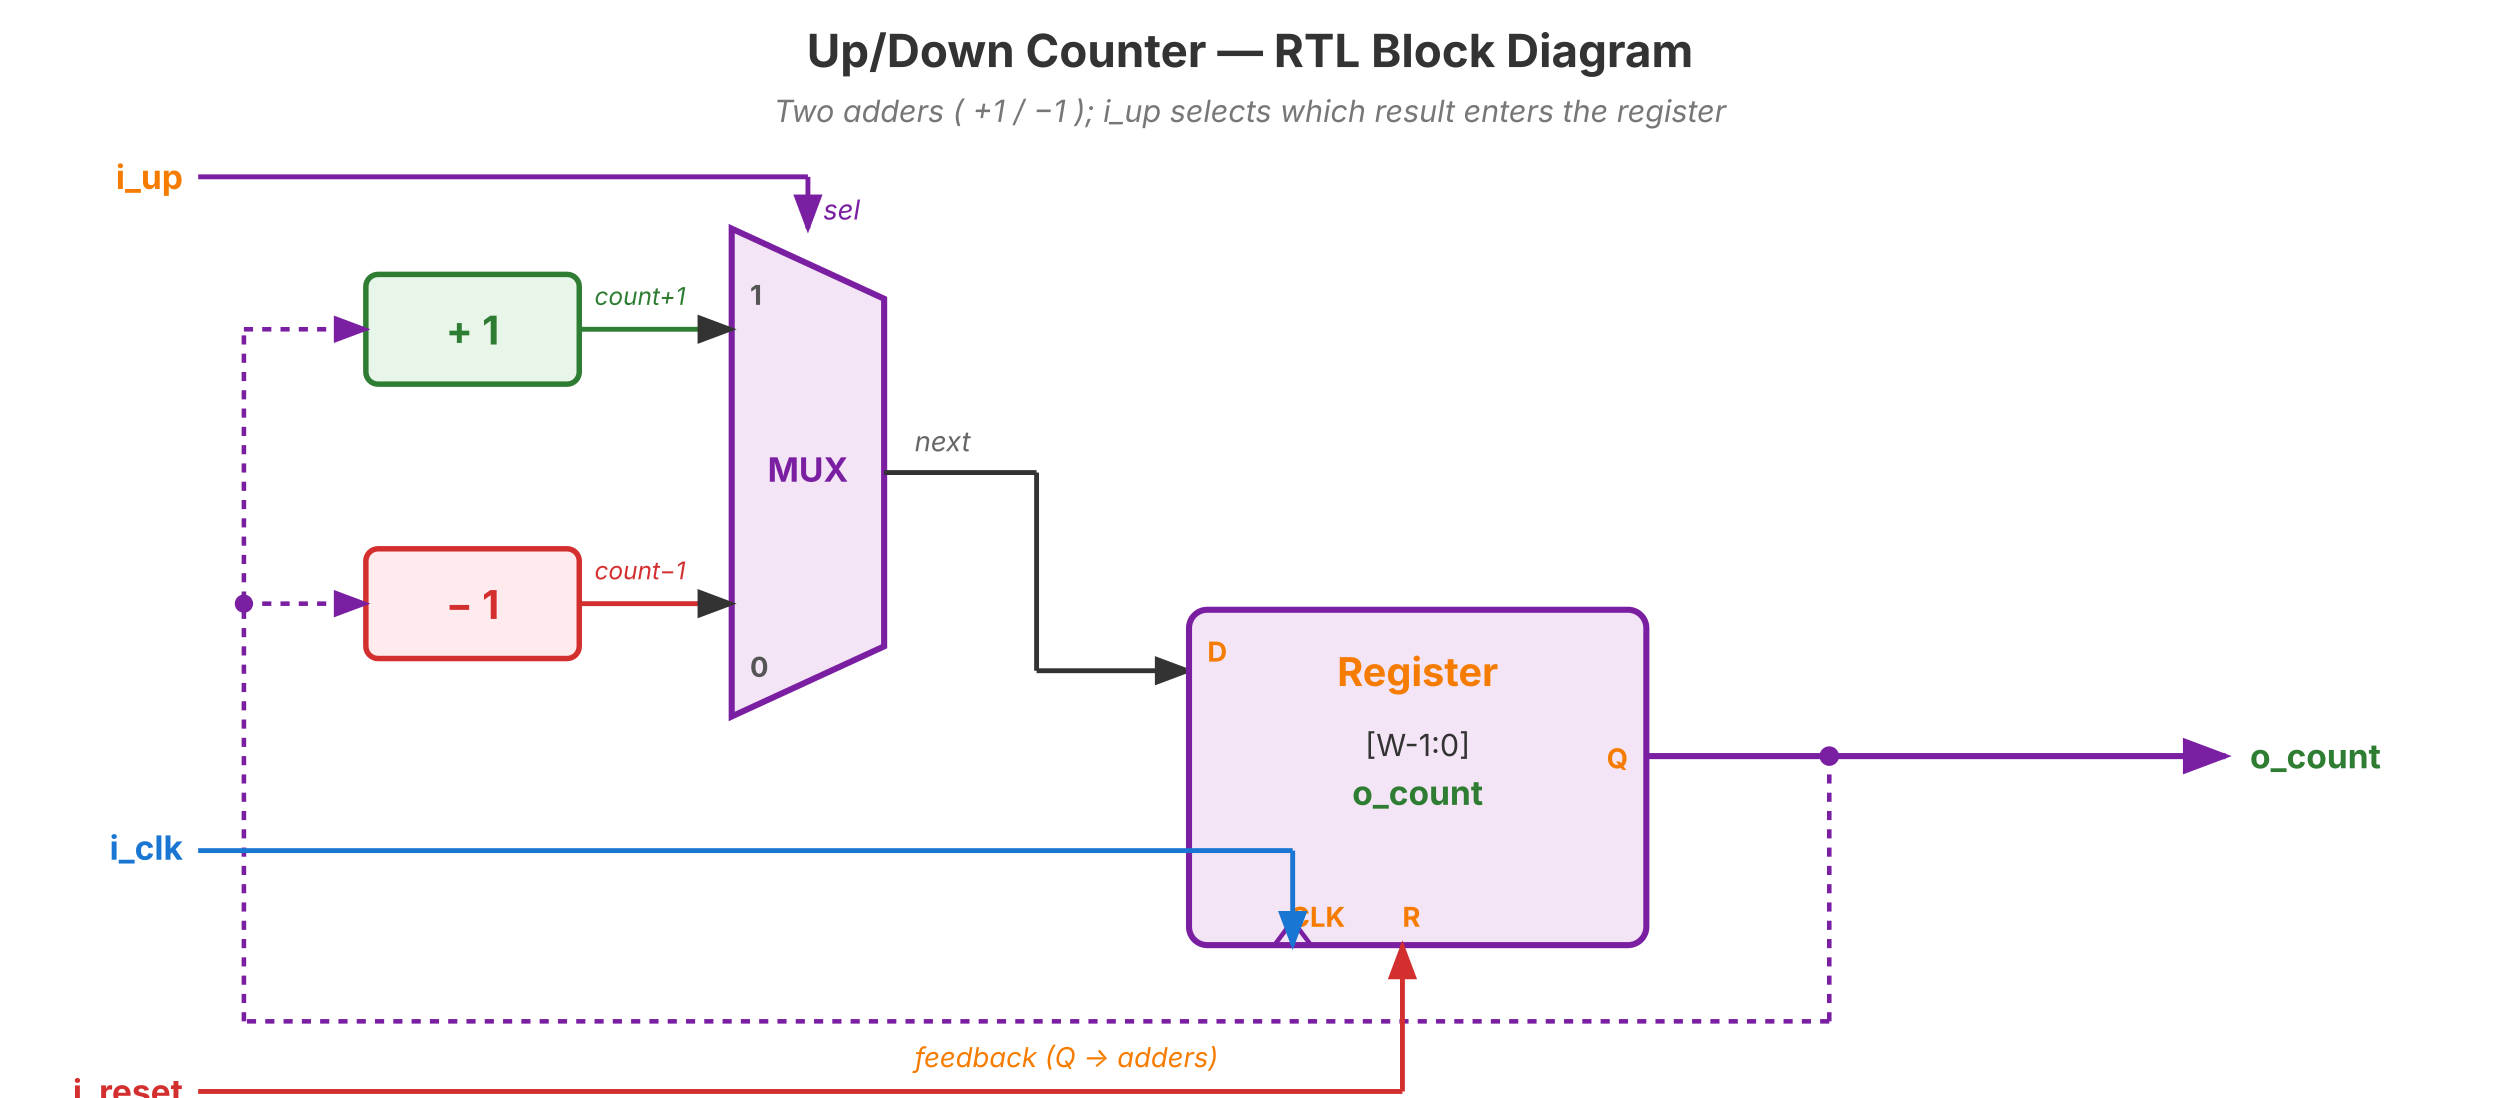
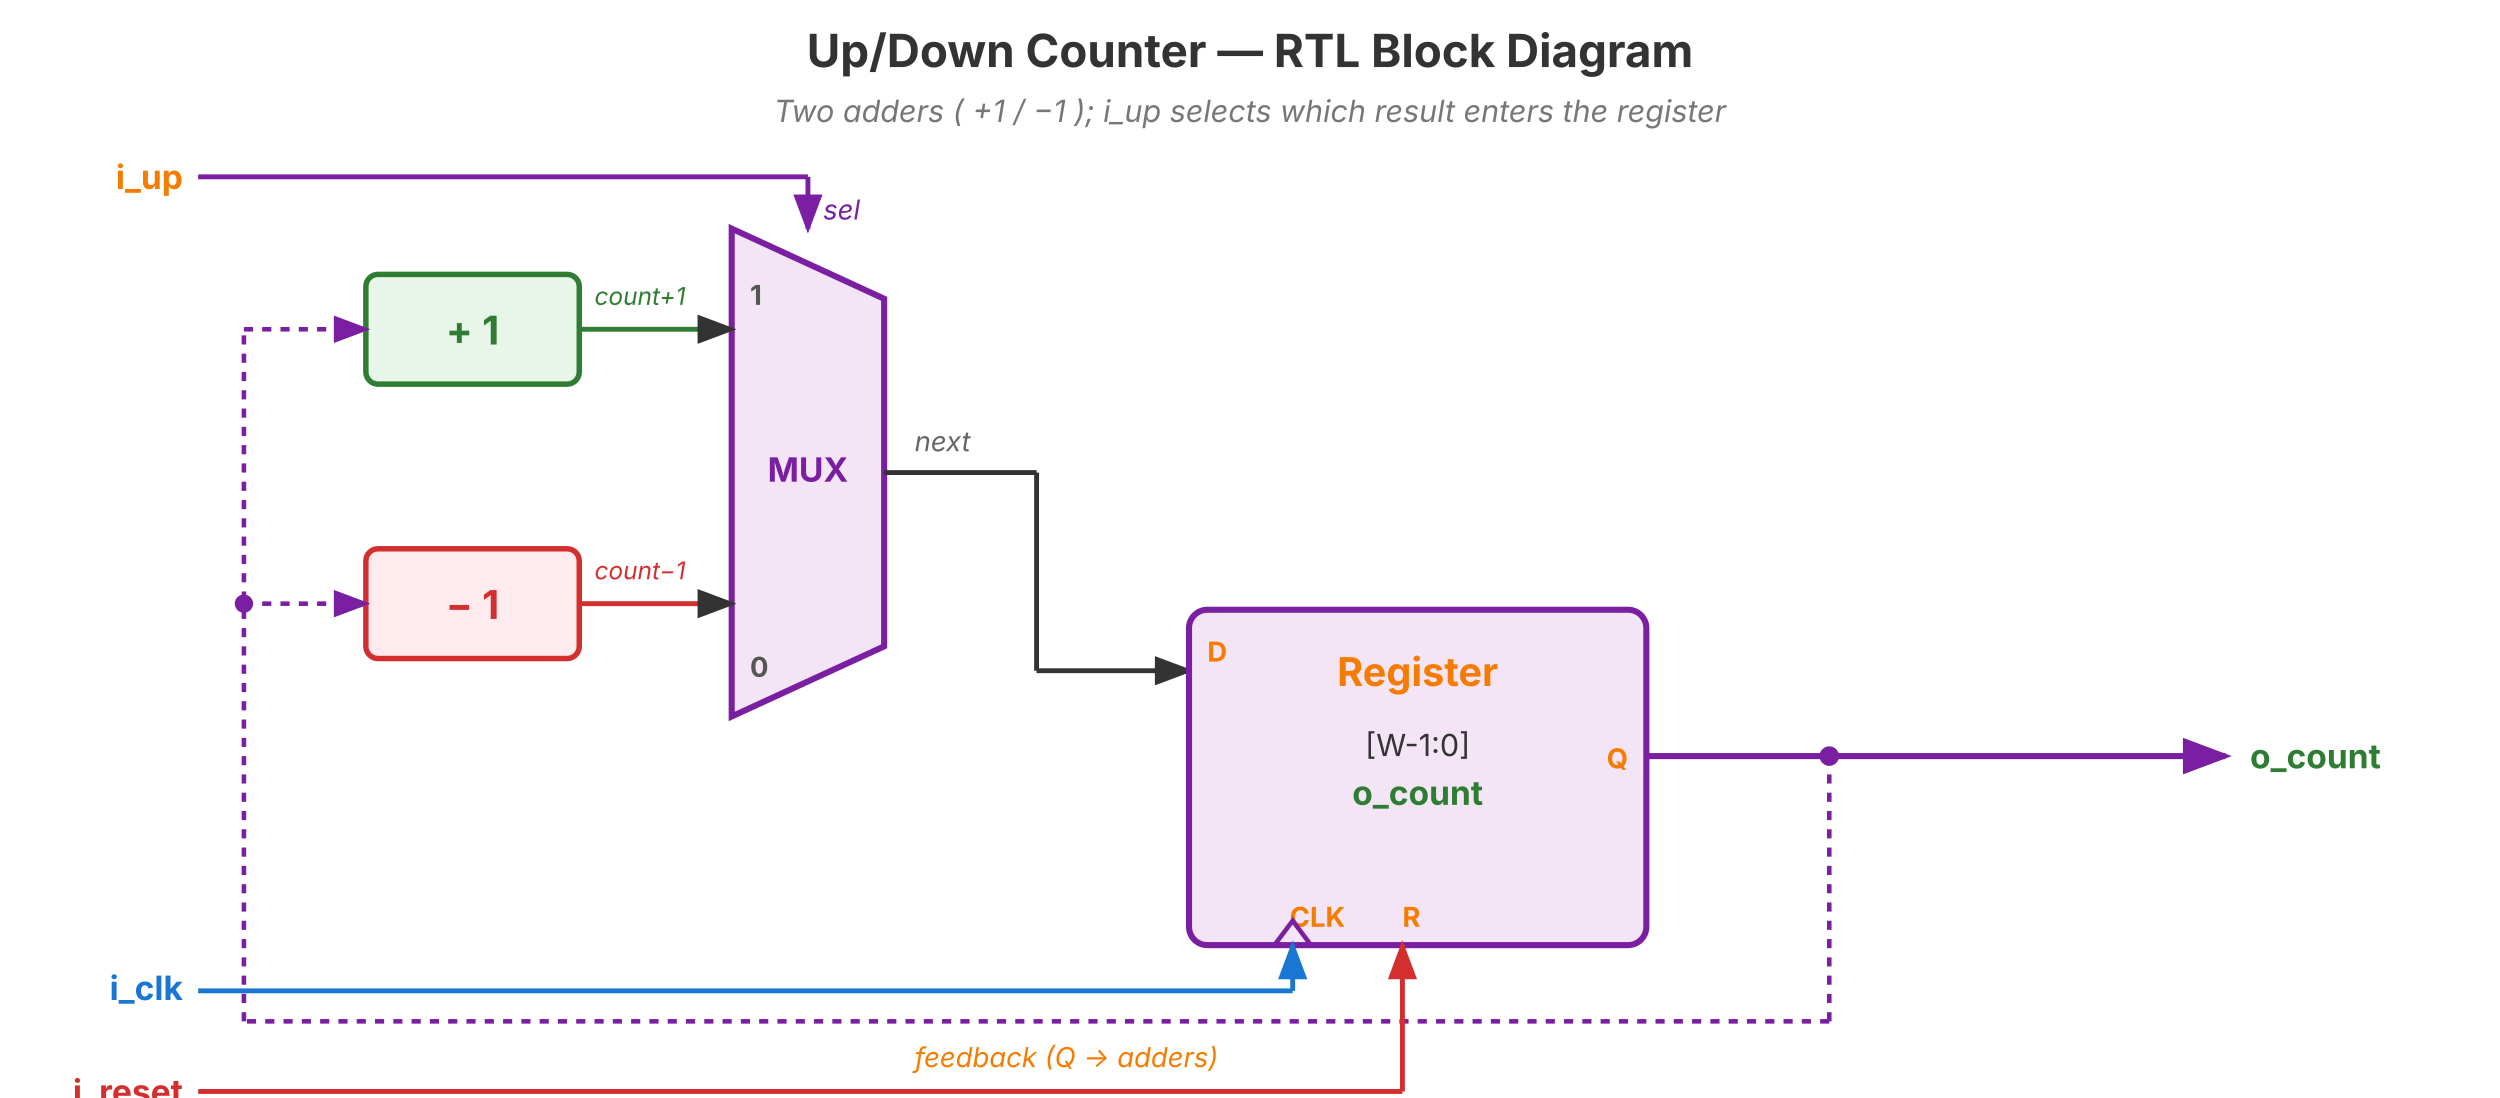
<svg xmlns="http://www.w3.org/2000/svg" viewBox="0 0 820 360" font-family="Inter, sans-serif">
  <defs>
    <marker id="arr" markerWidth="8" markerHeight="6" refX="7" refY="3" orient="auto">
      <path d="M0,0 L8,3 L0,6 Z" fill="#333" />
    </marker>
    <marker id="arrBlue" markerWidth="8" markerHeight="6" refX="7" refY="3" orient="auto">
      <path d="M0,0 L8,3 L0,6 Z" fill="#1976D2" />
    </marker>
    <marker id="arrRed" markerWidth="8" markerHeight="6" refX="7" refY="3" orient="auto">
      <path d="M0,0 L8,3 L0,6 Z" fill="#D32F2F" />
    </marker>
    <marker id="arrPurple" markerWidth="8" markerHeight="6" refX="7" refY="3" orient="auto">
      <path d="M0,0 L8,3 L0,6 Z" fill="#7B1FA2" />
    </marker>
    <marker id="arrOrange" markerWidth="8" markerHeight="6" refX="7" refY="3" orient="auto">
      <path d="M0,0 L8,3 L0,6 Z" fill="#7B1FA2" />
    </marker>
  </defs>
  <text x="410" y="22" text-anchor="middle" font-size="15" font-weight="700" fill="#333">Up/Down Counter — RTL Block Diagram</text>
  <text x="410" y="40" text-anchor="middle" font-size="10" fill="#777" font-style="italic">Two adders ( +1 / −1 ); i_up selects which result enters the register</text>
  <rect x="120" y="90" width="70" height="36" rx="4" fill="#E8F5E9" stroke="#2E7D32" stroke-width="1.8" />
  <text x="155" y="113" text-anchor="middle" font-size="13" font-weight="700" fill="#2E7D32">+ 1</text>
  <rect x="120" y="180" width="70" height="36" rx="4" fill="#FFEBEE" stroke="#D32F2F" stroke-width="1.8" />
  <text x="155" y="203" text-anchor="middle" font-size="13" font-weight="700" fill="#D32F2F">− 1</text>
  <polygon points="240,75 290,98 290,212 240,235" fill="#F3E5F5" stroke="#7B1FA2" stroke-width="2" />
  <text x="265" y="158" text-anchor="middle" font-size="11" font-weight="700" fill="#7B1FA2">MUX</text>
  <text x="246" y="100" font-size="9" fill="#555" font-weight="700">1</text>
  <text x="246" y="222" font-size="9" fill="#555" font-weight="700">0</text>
  <line x1="190" y1="108" x2="240" y2="108" stroke="#2E7D32" stroke-width="1.6" marker-end="url(#arr)" />
  <text x="195" y="100" font-size="8" fill="#2E7D32" font-style="italic">count+1</text>
  <line x1="190" y1="198" x2="240" y2="198" stroke="#D32F2F" stroke-width="1.6" marker-end="url(#arr)" />
  <text x="195" y="190" font-size="8" fill="#D32F2F" font-style="italic">count−1</text>
  <line x1="290" y1="155" x2="340" y2="155" stroke="#333" stroke-width="1.6" />
  <line x1="340" y1="155" x2="340" y2="220" stroke="#333" stroke-width="1.6" />
  <line x1="340" y1="220" x2="390" y2="220" stroke="#333" stroke-width="1.6" marker-end="url(#arr)" />
  <text x="300" y="148" font-size="9" fill="#666" font-style="italic">next</text>
  <rect x="390" y="200" width="150" height="110" rx="6" fill="#F3E5F5" stroke="#7B1FA2" stroke-width="2" />
  <text x="465" y="225" text-anchor="middle" font-size="13" font-weight="700" fill="#F57C00">Register</text>
  <text x="465" y="248" text-anchor="middle" font-size="10" fill="#333">[W-1:0]</text>
  <text x="465" y="264" text-anchor="middle" font-size="11" fill="#2E7D32" font-weight="700">o_count</text>
  <text x="396" y="217" font-size="9" fill="#F57C00" font-weight="700">D</text>
  <text x="423" y="304" font-size="9" fill="#F57C00" font-weight="700">CLK</text>
  <text x="460" y="304" font-size="9" fill="#F57C00" font-weight="700">R</text>
  <text x="527" y="252" font-size="9" fill="#F57C00" font-weight="700">Q</text>
  <polygon points="418,310 430,310 424,302" fill="none" stroke="#7B1FA2" stroke-width="1.5" />
  <line x1="540" y1="248" x2="600" y2="248" stroke="#7B1FA2" stroke-width="2" />
  <circle cx="600" cy="248" r="3.2" fill="#7B1FA2" />
  <line x1="600" y1="248" x2="730" y2="248" stroke="#7B1FA2" stroke-width="2" marker-end="url(#arrOrange)" />
  <text x="738" y="252" font-size="11" font-weight="700" fill="#2E7D32">o_count</text>
  <line x1="600" y1="248" x2="600" y2="335" stroke="#7B1FA2" stroke-width="1.5" stroke-dasharray="3,3" />
  <line x1="600" y1="335" x2="80" y2="335" stroke="#7B1FA2" stroke-width="1.5" stroke-dasharray="3,3" />
  <line x1="80" y1="335" x2="80" y2="108" stroke="#7B1FA2" stroke-width="1.5" stroke-dasharray="3,3" />
  <line x1="80" y1="108" x2="120" y2="108" stroke="#7B1FA2" stroke-width="1.5" stroke-dasharray="3,3" marker-end="url(#arrOrange)" />
  <line x1="80" y1="198" x2="120" y2="198" stroke="#7B1FA2" stroke-width="1.5" stroke-dasharray="3,3" marker-end="url(#arrOrange)" />
  <circle cx="80" cy="198" r="3" fill="#7B1FA2" />
  <text x="300" y="350" font-size="9" fill="#F57C00" font-style="italic">feedback (Q → adders)</text>
  <text x="60" y="62" text-anchor="end" font-size="11" fill="#F57C00" font-weight="700">i_up</text>
  <line x1="65" y1="58" x2="265" y2="58" stroke="#7B1FA2" stroke-width="1.6" />
  <line x1="265" y1="58" x2="265" y2="75" stroke="#7B1FA2" stroke-width="1.6" marker-end="url(#arrPurple)" />
  <text x="270" y="72" font-size="9" fill="#7B1FA2" font-style="italic">sel</text>
-   <text x="60" y="282" text-anchor="end" font-size="11" fill="#1976D2" font-weight="700">i_clk</text>
-   <line x1="65" y1="279" x2="424" y2="279" stroke="#1976D2" stroke-width="1.6" />
-   <line x1="424" y1="279" x2="424" y2="310" stroke="#1976D2" stroke-width="1.6" marker-end="url(#arrBlue)" />
+   <text x="60" y="328" text-anchor="end" font-size="11" fill="#1976D2" font-weight="700">i_clk</text>
+   <line x1="65" y1="325" x2="424" y2="325" stroke="#1976D2" stroke-width="1.6" />
+   <line x1="424" y1="325" x2="424" y2="310" stroke="#1976D2" stroke-width="1.6" marker-end="url(#arrBlue)" />
  <text x="60" y="362" text-anchor="end" font-size="11" fill="#D32F2F" font-weight="700">i_reset</text>
  <line x1="65" y1="358" x2="460" y2="358" stroke="#D32F2F" stroke-width="1.6" />
  <line x1="460" y1="358" x2="460" y2="310" stroke="#D32F2F" stroke-width="1.6" marker-end="url(#arrRed)" />
</svg>
